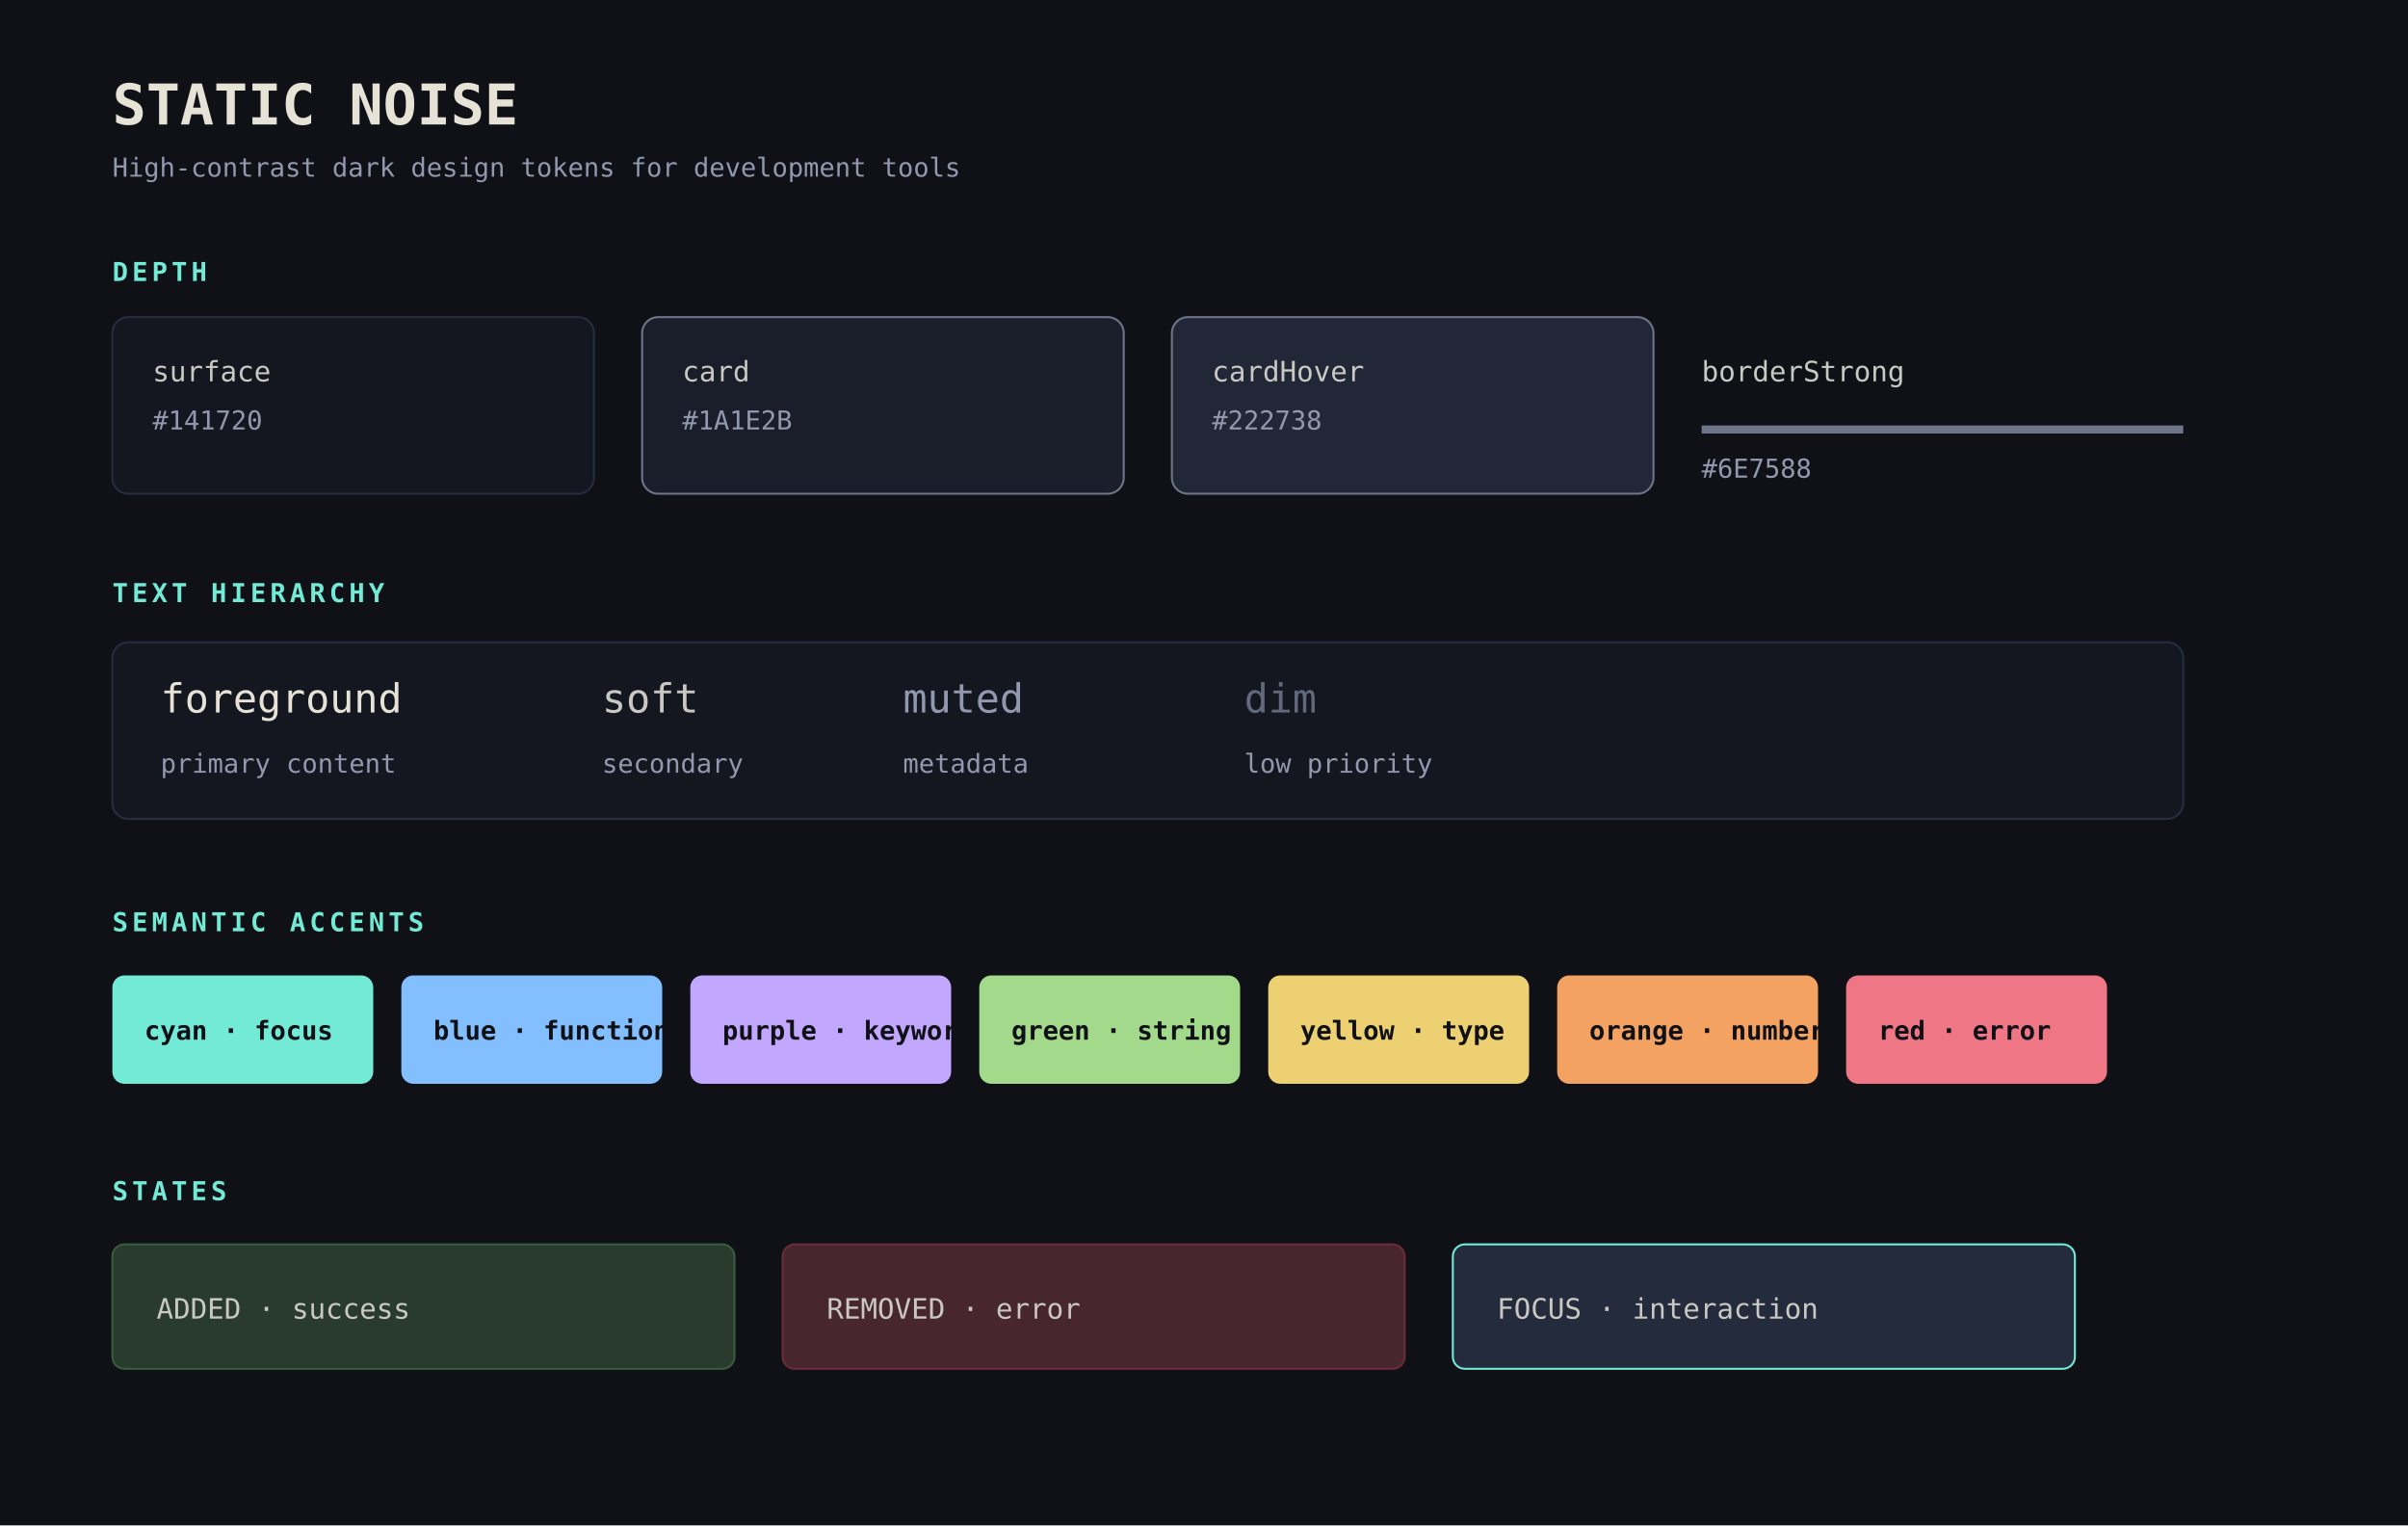
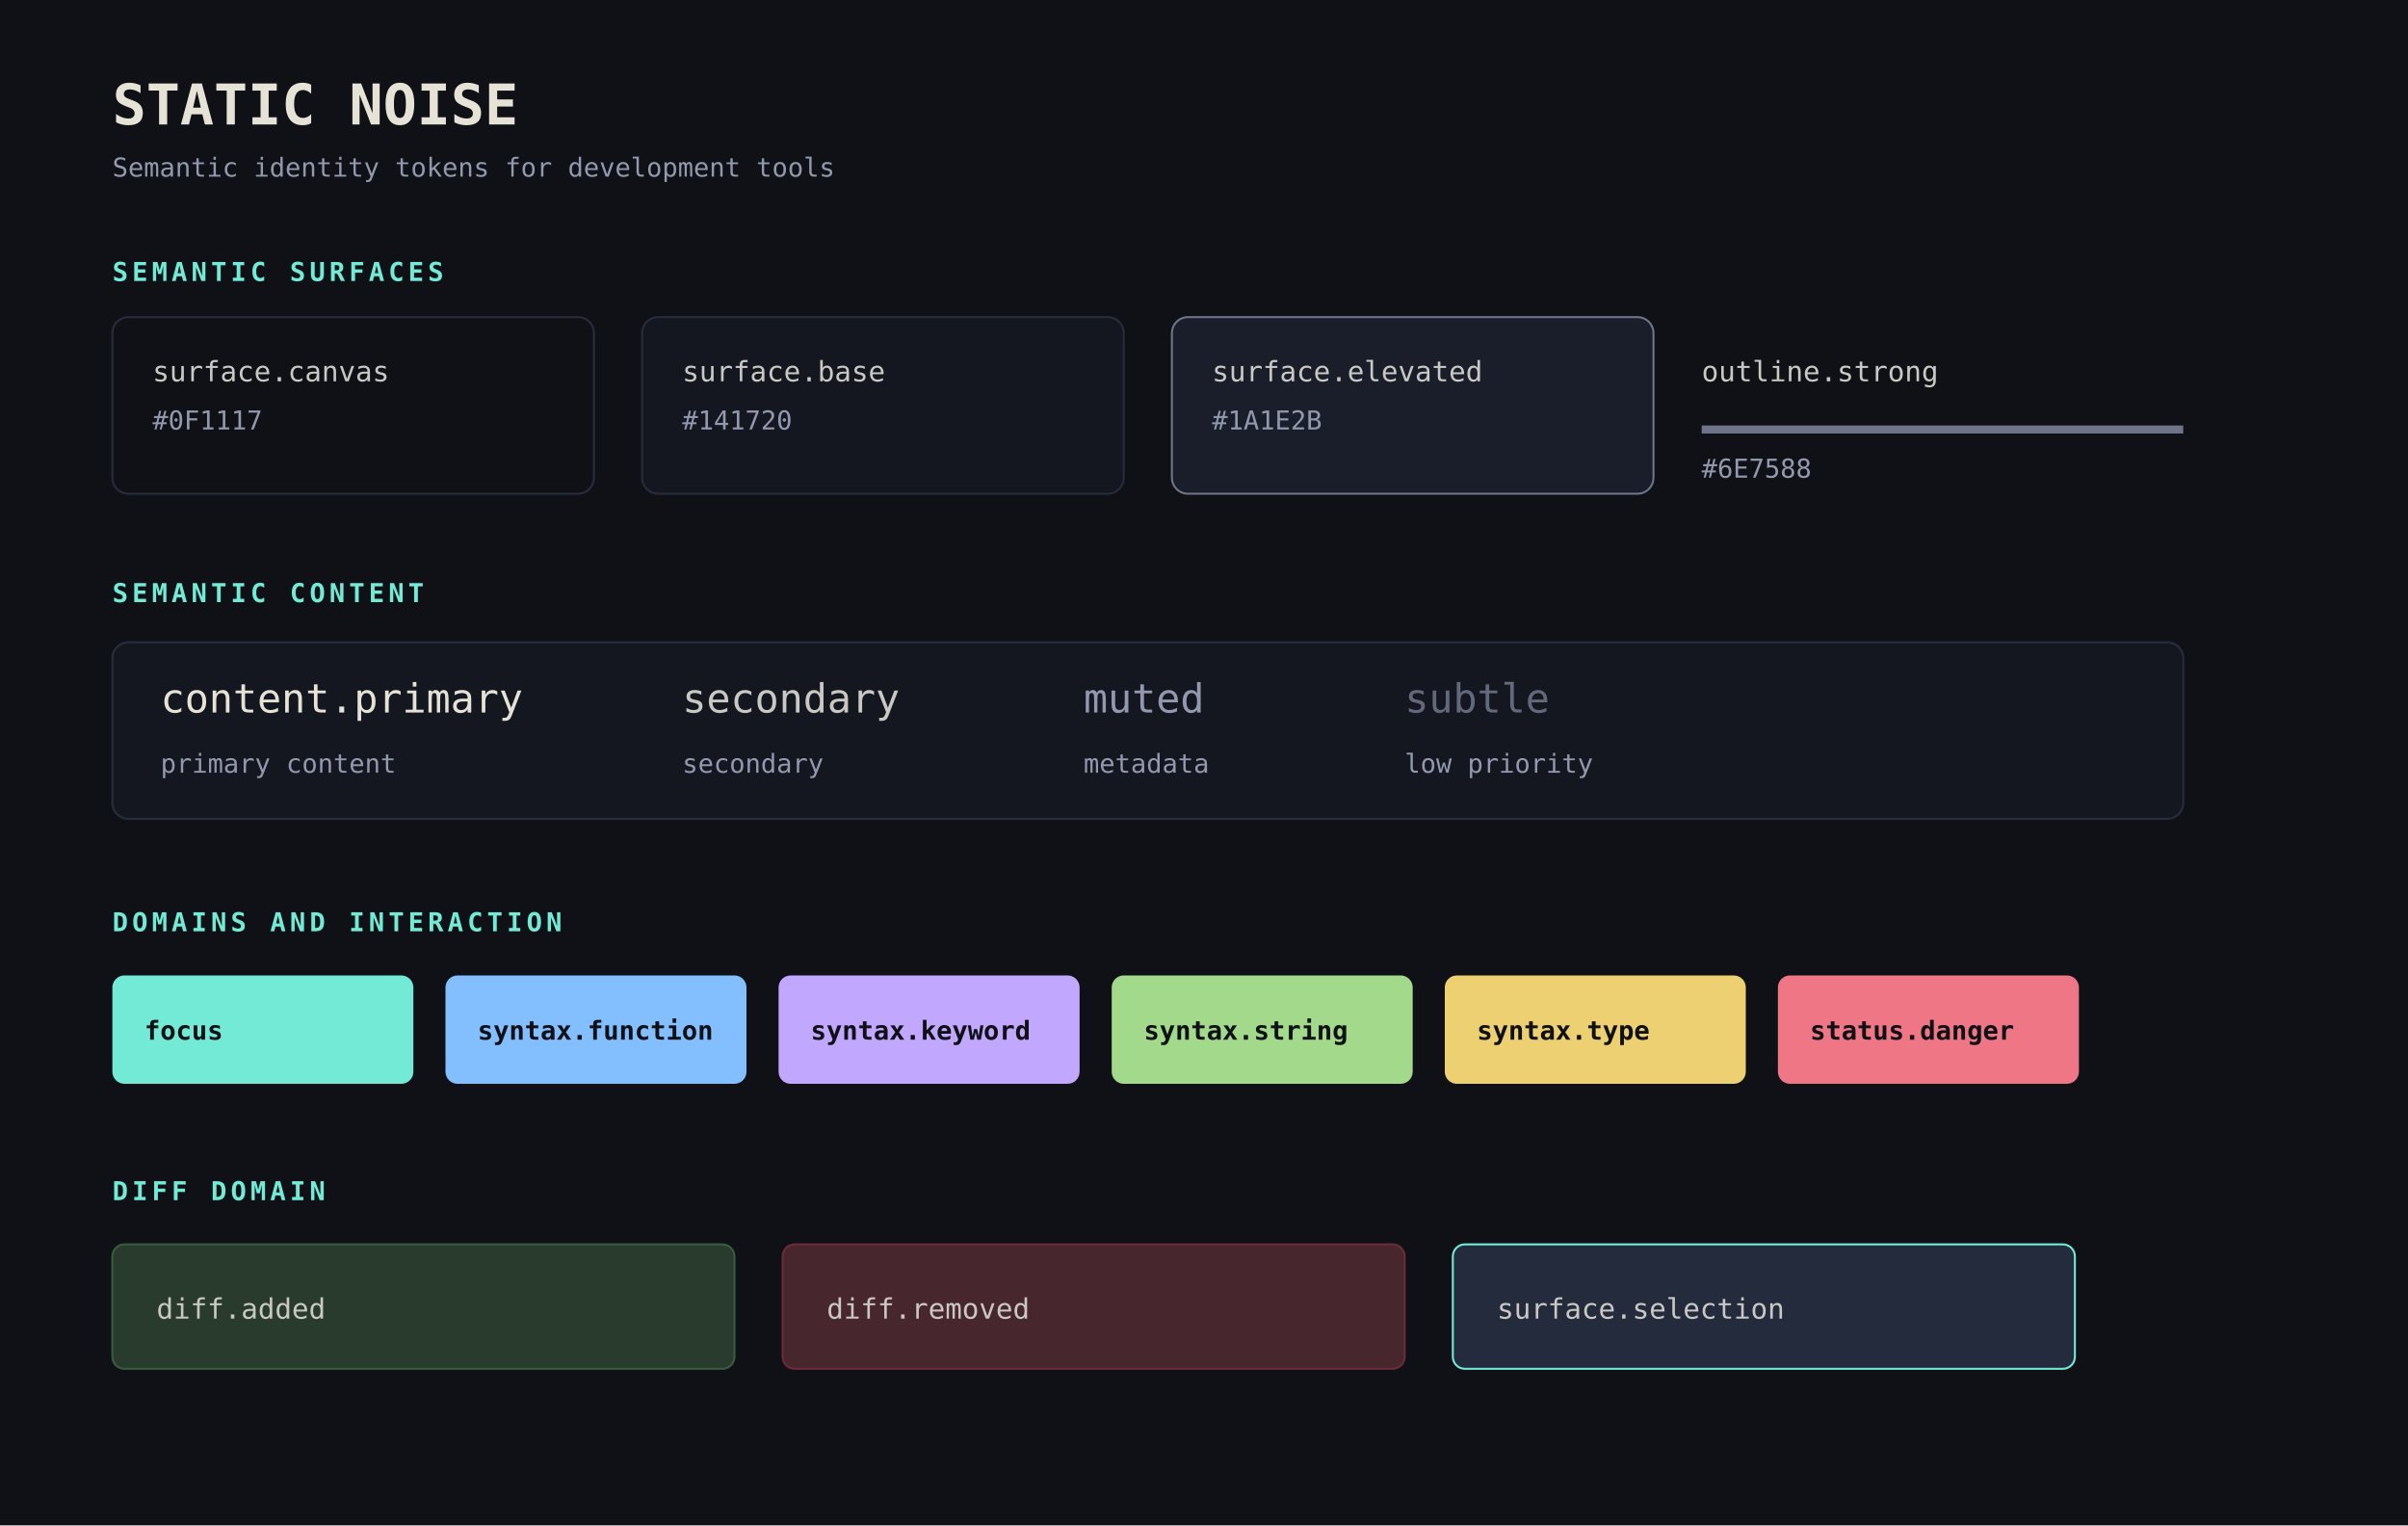
<svg xmlns="http://www.w3.org/2000/svg" width="1200" height="760" viewBox="0 0 1200 760" role="img" aria-labelledby="title desc">
  <rect width="1200" height="760" fill="#0F1117" />
  <style>
    text { font-family: ui-monospace, SFMono-Regular, Menlo, Monaco, Consolas, monospace; }
    .label { font-size: 14px; fill: #C9C8C2; }
    .muted { font-size: 13px; fill: #9299AE; }
    .title { font-size: 28px; font-weight: 700; fill: #E6E2D6; }
    .section { font-size: 13px; font-weight: 700; letter-spacing: 2px; fill: #72EAD5; }
    .chip { font-size: 13px; font-weight: 700; }
  </style>
  <text x="56" y="62" class="title">STATIC NOISE</text>
-   <text x="56" y="88" class="muted">High-contrast dark design tokens for development tools</text>
-   <text x="56" y="140" class="section">DEPTH</text>
-   <rect x="56" y="158" width="240" height="88" rx="8" fill="#141720" stroke="#272C3E" />
-   <text x="76" y="190" class="label">surface</text>
-   <text x="76" y="214" class="muted">#141720</text>
-   <rect x="320" y="158" width="240" height="88" rx="8" fill="#1A1E2B" stroke="#6E7588" />
-   <text x="340" y="190" class="label">card</text>
-   <text x="340" y="214" class="muted">#1A1E2B</text>
-   <rect x="584" y="158" width="240" height="88" rx="8" fill="#222738" stroke="#6E7588" />
-   <text x="604" y="190" class="label">cardHover</text>
-   <text x="604" y="214" class="muted">#222738</text>
-   <text x="848" y="190" class="label">borderStrong</text>
+   <text x="56" y="88" class="muted">Semantic identity tokens for development tools</text>
+   <text x="56" y="140" class="section">SEMANTIC SURFACES</text>
+   <rect x="56" y="158" width="240" height="88" rx="8" fill="#0F1117" stroke="#272C3E" />
+   <text x="76" y="190" class="label">surface.canvas</text>
+   <text x="76" y="214" class="muted">#0F1117</text>
+   <rect x="320" y="158" width="240" height="88" rx="8" fill="#141720" stroke="#272C3E" />
+   <text x="340" y="190" class="label">surface.base</text>
+   <text x="340" y="214" class="muted">#141720</text>
+   <rect x="584" y="158" width="240" height="88" rx="8" fill="#1A1E2B" stroke="#6E7588" />
+   <text x="604" y="190" class="label">surface.elevated</text>
+   <text x="604" y="214" class="muted">#1A1E2B</text>
+   <text x="848" y="190" class="label">outline.strong</text>
  <line x1="848" y1="214" x2="1088" y2="214" stroke="#6E7588" stroke-width="4" />
  <text x="848" y="238" class="muted">#6E7588</text>
-   <text x="56" y="300" class="section">TEXT HIERARCHY</text>
+   <text x="56" y="300" class="section">SEMANTIC CONTENT</text>
  <rect x="56" y="320" width="1032" height="88" rx="8" fill="#141720" stroke="#272C3E" />
-   <text x="80" y="355" font-size="20" fill="#E6E2D6">foreground</text>
-   <text x="300" y="355" font-size="20" fill="#C9C8C2">soft</text>
-   <text x="450" y="355" font-size="20" fill="#9299AE">muted</text>
-   <text x="620" y="355" font-size="20" fill="#62697B">dim</text>
+   <text x="80" y="355" font-size="20" fill="#E6E2D6">content.primary</text>
+   <text x="340" y="355" font-size="20" fill="#C9C8C2">secondary</text>
+   <text x="540" y="355" font-size="20" fill="#9299AE">muted</text>
+   <text x="700" y="355" font-size="20" fill="#62697B">subtle</text>
  <text x="80" y="385" class="muted">primary content</text>
-   <text x="300" y="385" class="muted">secondary</text>
-   <text x="450" y="385" class="muted">metadata</text>
-   <text x="620" y="385" class="muted">low priority</text>
-   <text x="56" y="464" class="section">SEMANTIC ACCENTS</text>
+   <text x="340" y="385" class="muted">secondary</text>
+   <text x="540" y="385" class="muted">metadata</text>
+   <text x="700" y="385" class="muted">low priority</text>
+   <text x="56" y="464" class="section">DOMAINS AND INTERACTION</text>
  <g class="chip">
-     <rect x="56" y="486" width="130" height="54" rx="6" fill="#72EAD5" />
-     <text x="72" y="518" fill="#0F1117">cyan · focus</text>
-     <rect x="200" y="486" width="130" height="54" rx="6" fill="#83BFFF" />
-     <text x="216" y="518" fill="#0F1117">blue · function</text>
-     <rect x="344" y="486" width="130" height="54" rx="6" fill="#C2A7FF" />
-     <text x="360" y="518" fill="#0F1117">purple · keyword</text>
-     <rect x="488" y="486" width="130" height="54" rx="6" fill="#A3D98B" />
-     <text x="504" y="518" fill="#0F1117">green · string</text>
-     <rect x="632" y="486" width="130" height="54" rx="6" fill="#EDD071" />
-     <text x="648" y="518" fill="#0F1117">yellow · type</text>
-     <rect x="776" y="486" width="130" height="54" rx="6" fill="#F3A261" />
-     <text x="792" y="518" fill="#0F1117">orange · number</text>
-     <rect x="920" y="486" width="130" height="54" rx="6" fill="#EF7785" />
-     <text x="936" y="518" fill="#0F1117">red · error</text>
+     <rect x="56" y="486" width="150" height="54" rx="6" fill="#72EAD5" />
+     <text x="72" y="518" fill="#0F1117">focus</text>
+     <rect x="222" y="486" width="150" height="54" rx="6" fill="#83BFFF" />
+     <text x="238" y="518" fill="#0F1117">syntax.function</text>
+     <rect x="388" y="486" width="150" height="54" rx="6" fill="#C2A7FF" />
+     <text x="404" y="518" fill="#0F1117">syntax.keyword</text>
+     <rect x="554" y="486" width="150" height="54" rx="6" fill="#A3D98B" />
+     <text x="570" y="518" fill="#0F1117">syntax.string</text>
+     <rect x="720" y="486" width="150" height="54" rx="6" fill="#EDD071" />
+     <text x="736" y="518" fill="#0F1117">syntax.type</text>
+     <rect x="886" y="486" width="150" height="54" rx="6" fill="#EF7785" />
+     <text x="902" y="518" fill="#0F1117">status.danger</text>
  </g>
-   <text x="56" y="598" class="section">STATES</text>
+   <text x="56" y="598" class="section">DIFF DOMAIN</text>
  <rect x="56" y="620" width="310" height="62" rx="6" fill="#293B2C" stroke="#3A5C3E" />
-   <text x="78" y="657" class="label" fill="#A3D98B">ADDED · success</text>
+   <text x="78" y="657" class="label" fill="#A3D98B">diff.added</text>
  <rect x="390" y="620" width="310" height="62" rx="6" fill="#48262E" stroke="#6B2B38" />
-   <text x="412" y="657" class="label" fill="#EF7785">REMOVED · error</text>
+   <text x="412" y="657" class="label" fill="#EF7785">diff.removed</text>
  <rect x="724" y="620" width="310" height="62" rx="6" fill="#242B3D" stroke="#72EAD5" />
-   <text x="746" y="657" class="label" fill="#72EAD5">FOCUS · interaction</text>
+   <text x="746" y="657" class="label" fill="#72EAD5">surface.selection</text>
</svg>
